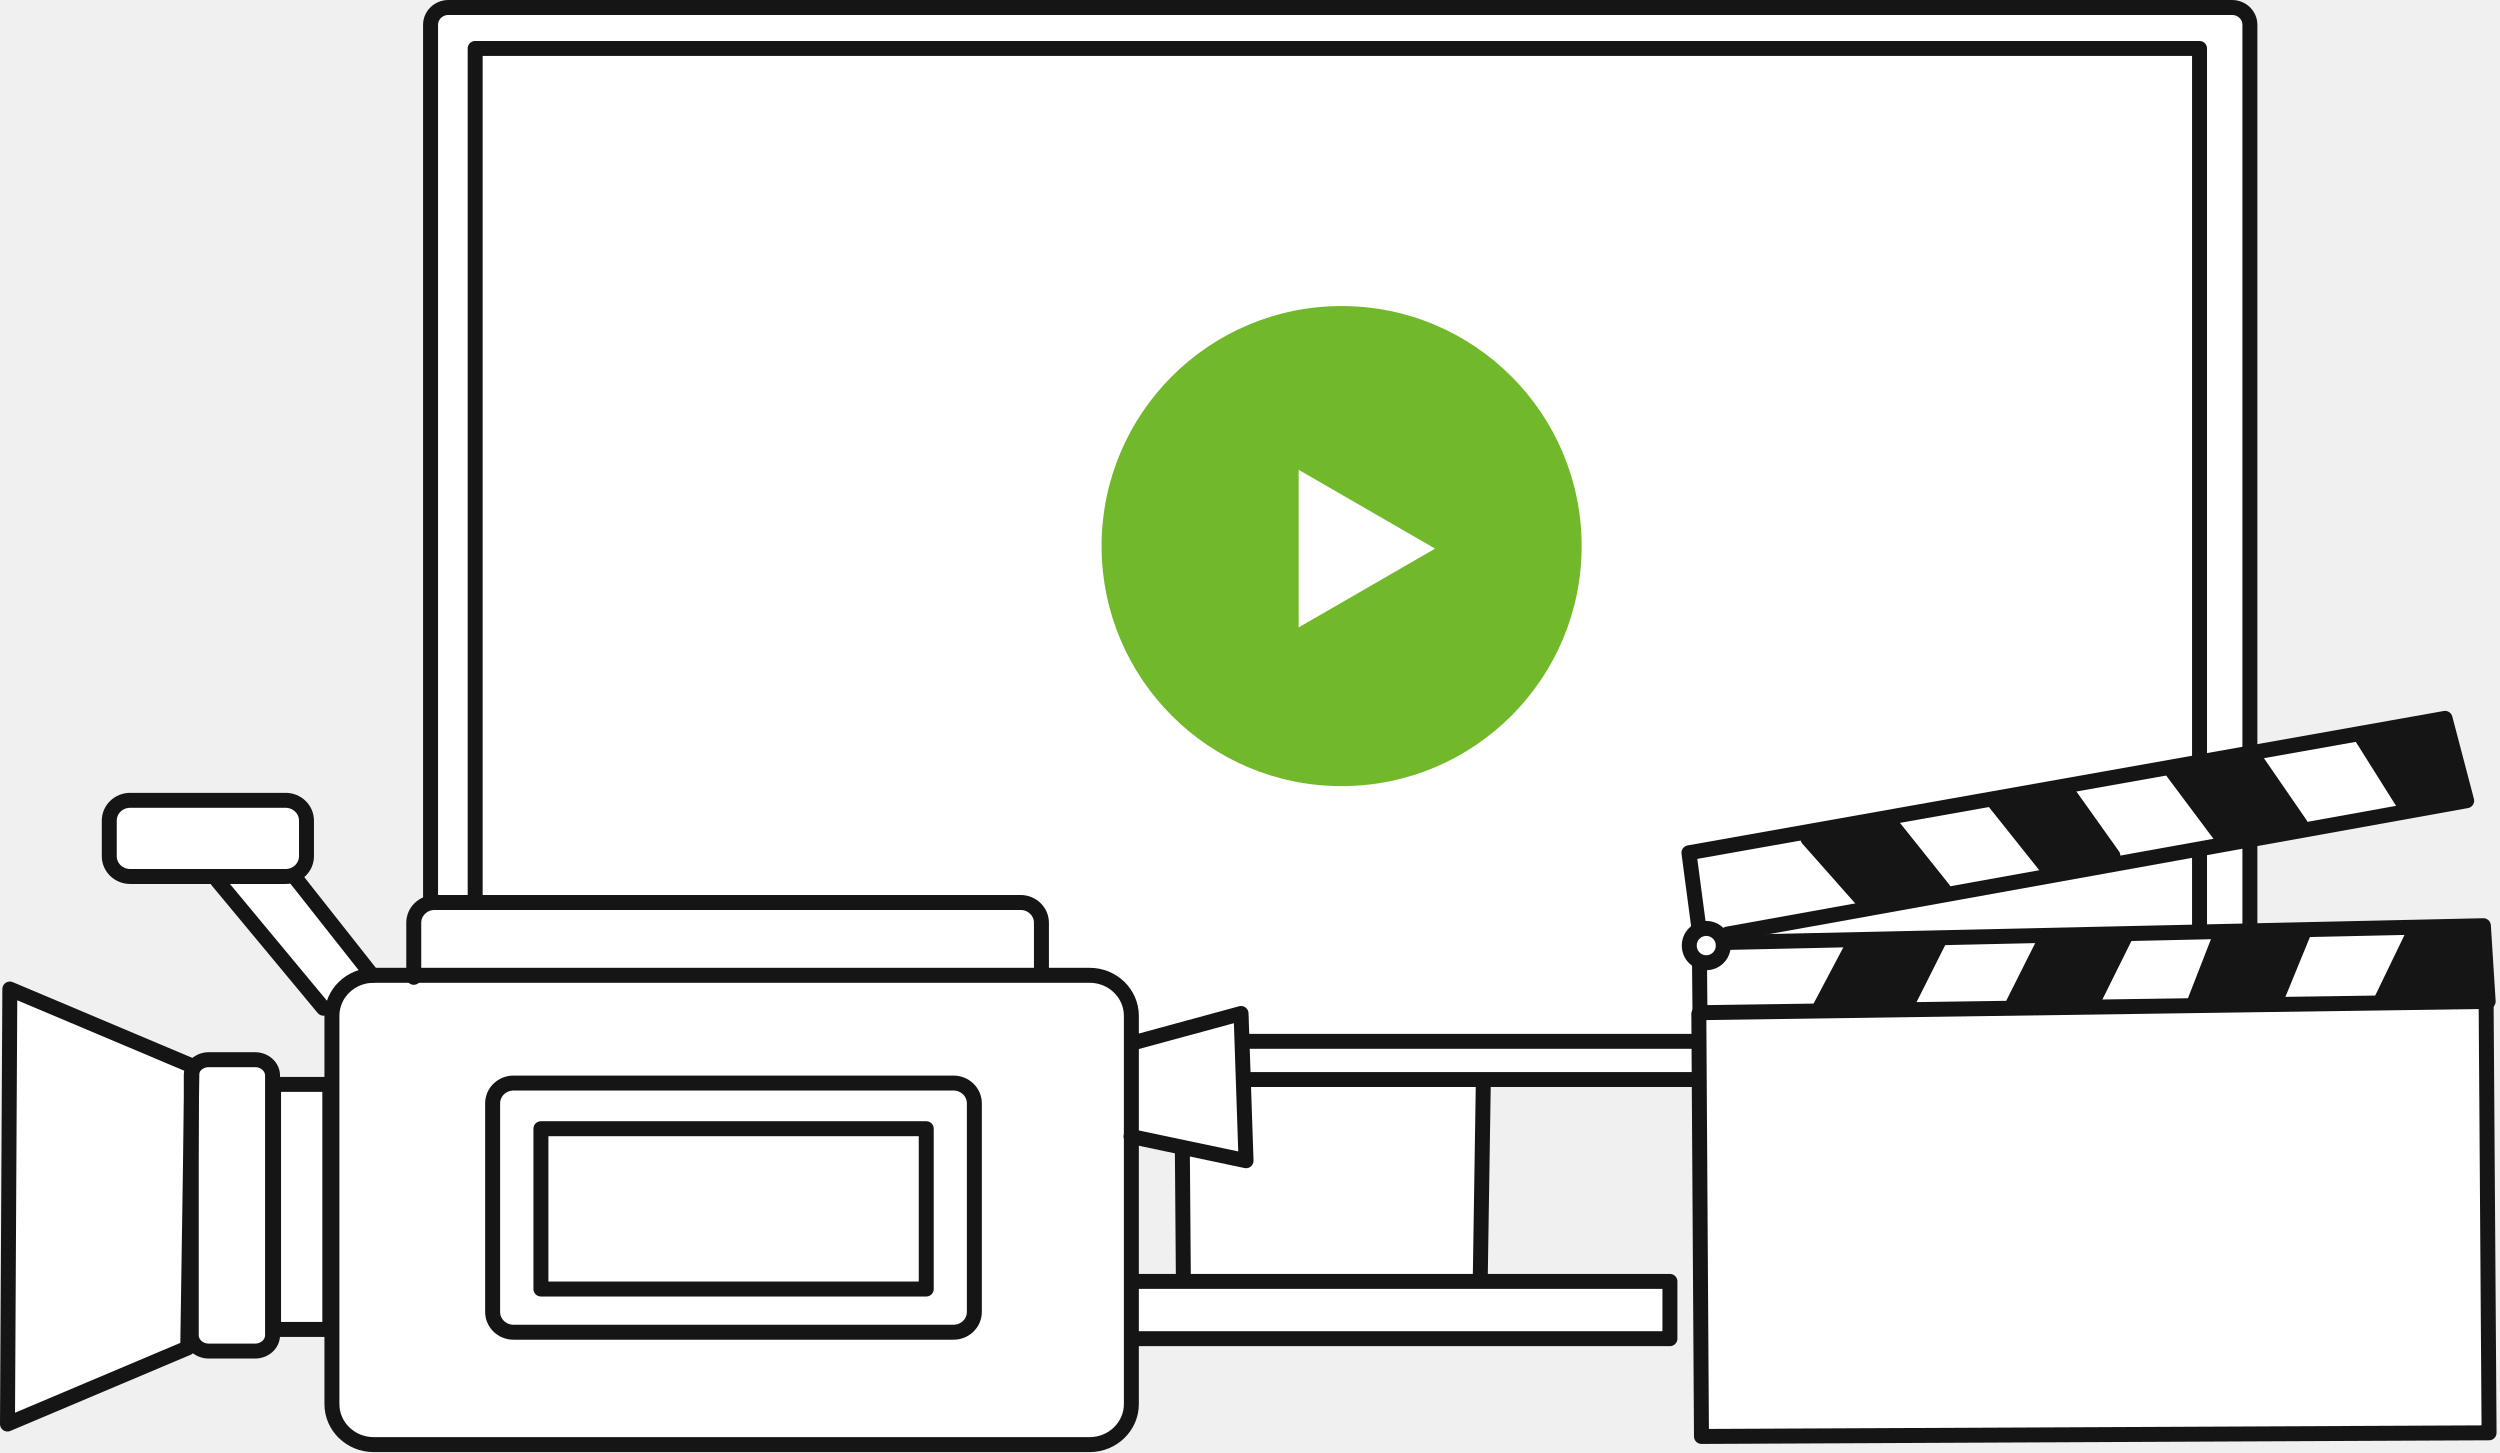
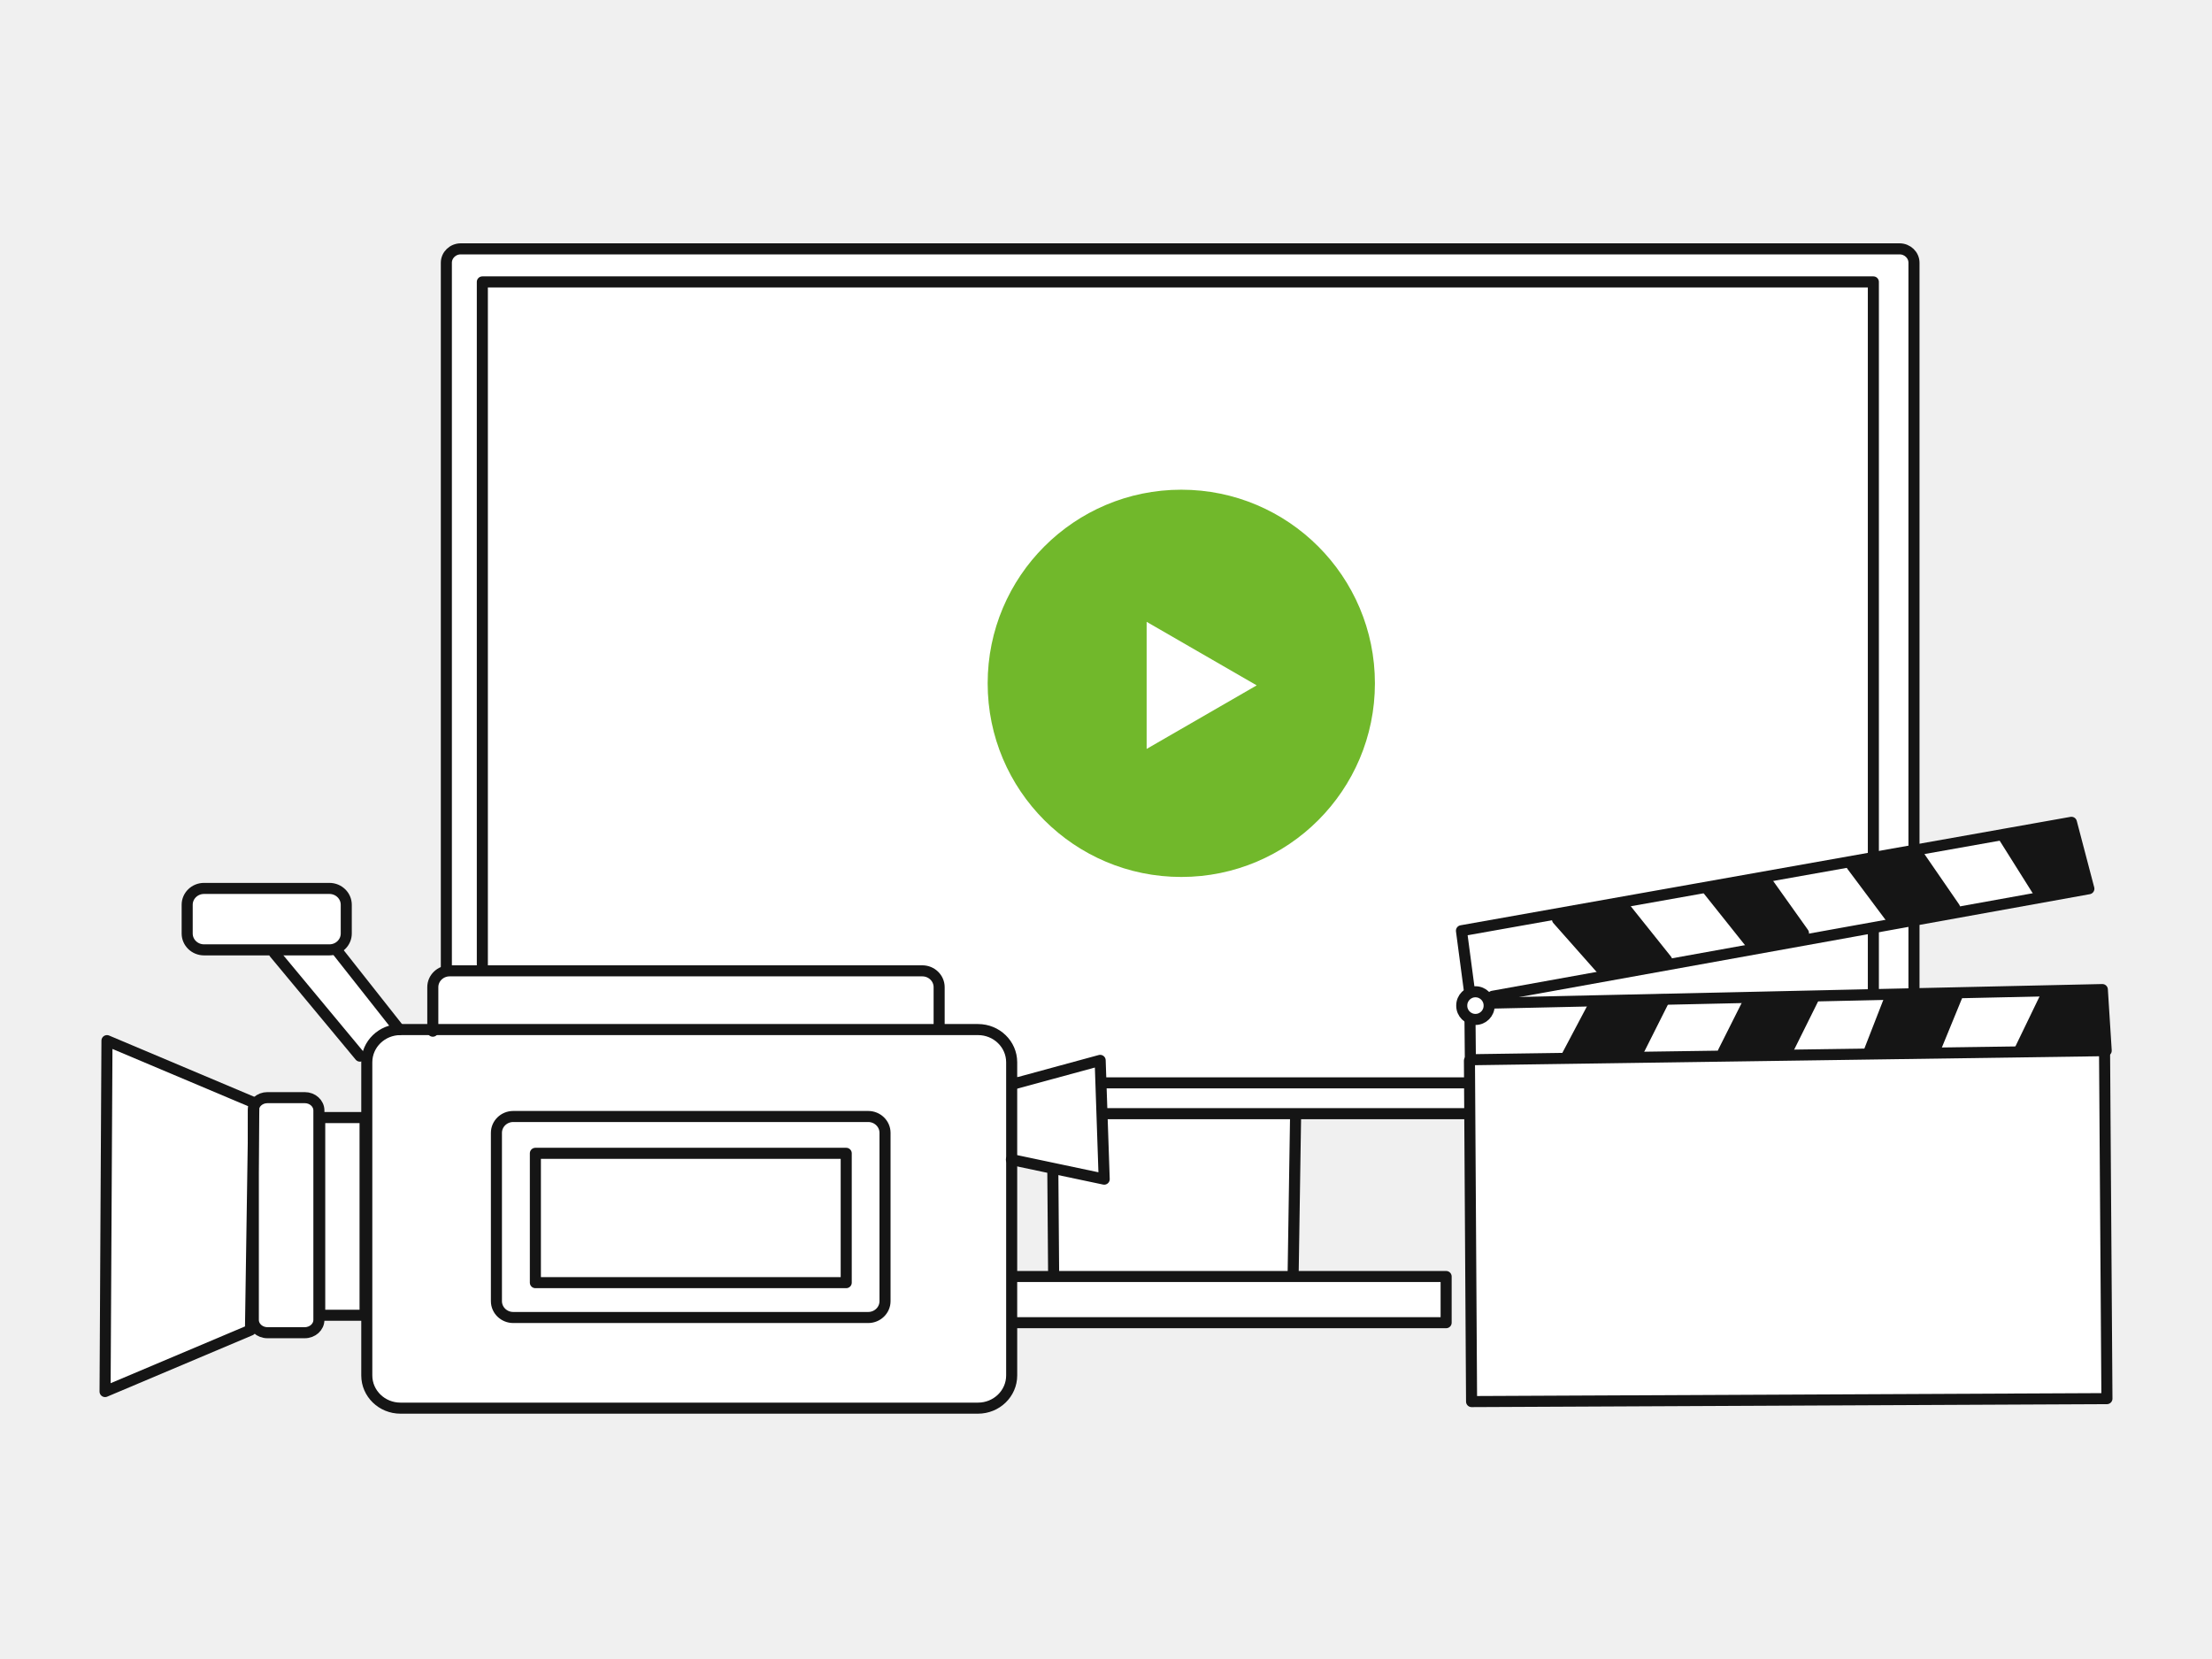
- <svg xmlns="http://www.w3.org/2000/svg" width="334" height="194" viewBox="0 0 334 194" fill="none">
-   <path d="M134 179H223V171H198L198.5 144H299L300.5 142.5V2.5L299 1H59L57.5 3V142L59 144H158V171.5H134V179Z" fill="white" />
-   <path d="M133.529 171.197H223.102V178.845H133.529V171.197Z" stroke="#151515" stroke-width="2" stroke-linecap="round" stroke-linejoin="round" />
-   <path d="M157.894 144.687L158.092 170.276" stroke="#151515" stroke-width="2" stroke-linecap="round" stroke-linejoin="round" />
-   <path d="M198.162 145.083L197.765 170.673" stroke="#151515" stroke-width="2" stroke-linecap="round" stroke-linejoin="round" />
-   <path d="M59.916 1H298.193C299.515 1 300.586 2.031 300.586 3.303V141.923C300.586 143.196 299.515 144.227 298.193 144.227H59.916C58.594 144.227 57.523 143.196 57.523 141.923V3.303C57.523 2.031 58.594 1 59.916 1Z" stroke="#151515" stroke-width="2" stroke-linecap="round" stroke-linejoin="round" />
-   <path d="M63.482 6.475H293.858V139.122H63.482V6.475Z" stroke="#151515" stroke-width="2" stroke-linecap="round" stroke-linejoin="round" />
-   <circle cx="179.24" cy="72.957" r="32.068" fill="#71B82B" />
-   <path d="M191.729 73.295L173.501 83.819L173.501 62.771L191.729 73.295Z" fill="white" />
-   <path d="M227 123.5L225.5 114L326.5 95.5L329.5 107L231.5 125.5L332 123.5L332.5 191L228 191.5L227 128.5L226.5 128L225.5 125.5L227 123.5Z" fill="white" />
-   <path d="M241.549 112.062L248.945 120.414L259.621 118.777L252.56 109.943L241.549 112.062Z" fill="#151515" stroke="#151515" stroke-width="2" stroke-linecap="round" stroke-linejoin="round" />
-   <path d="M230.81 124.784L329.548 106.975L326.66 95.974L225.641 113.931L226.986 124.092" stroke="#151515" stroke-width="2" stroke-linecap="round" stroke-linejoin="round" />
-   <path d="M290.297 103.143L296.958 112.051L307.307 110.094L301.131 101.127L290.297 103.143Z" fill="#151515" stroke="#151515" stroke-width="2" stroke-linecap="round" stroke-linejoin="round" />
-   <path d="M273.43 125.184L269 134L279.708 133.644L284 125L273.43 125.184Z" fill="#151515" stroke="#151515" stroke-width="2" stroke-linecap="round" stroke-linejoin="round" />
-   <path d="M227.957 124.039C229.21 124.039 230.225 125.055 230.225 126.307V126.354C230.225 127.607 229.21 128.622 227.957 128.622C226.704 128.622 225.689 127.607 225.689 126.354V126.307C225.689 125.055 226.704 124.039 227.957 124.039Z" stroke="#151515" stroke-width="2" stroke-linecap="round" stroke-linejoin="round" />
-   <path d="M226.963 135.447L227.316 191.91L332.54 191.423L332.142 133.256" stroke="#151515" stroke-width="2" stroke-linecap="round" stroke-linejoin="round" />
-   <path d="M247.849 125.716L243.137 134.627L254.651 134.443L259.21 125.369L247.849 125.716Z" fill="#151515" stroke="#151515" stroke-width="2" stroke-linecap="round" stroke-linejoin="round" />
-   <path d="M322.624 124.345L318.101 133.708L332.045 133.312L331.623 123.931L322.624 124.345Z" fill="#151515" stroke="#151515" stroke-width="2" stroke-linecap="round" stroke-linejoin="round" />
-   <path d="M266.511 107.216L273.442 115.908L282.28 114.315L275.97 105.45L266.511 107.216Z" fill="#151515" stroke="#151515" stroke-width="2" stroke-linecap="round" stroke-linejoin="round" />
-   <path d="M315.393 98.278L321.497 107.987L329.17 106.51L326.432 96.604L315.393 98.278Z" fill="#151515" stroke="#151515" stroke-width="2" stroke-linecap="round" stroke-linejoin="round" />
-   <path d="M296.813 124.557L293.119 134.042H303.897L307.816 124.484L296.813 124.557Z" fill="#151515" stroke="#151515" stroke-width="2" stroke-linecap="round" stroke-linejoin="round" />
-   <path d="M230.343 125.921L331.78 123.674L332.42 133.788L227.115 135.296L227.056 128.772" stroke="#151515" stroke-width="2" stroke-linecap="round" stroke-linejoin="round" />
-   <path d="M39 117L49 129.5V130H56L55.5 124.5L56 122L57.5 120.5H59.5H134H137.5L139 123L139.5 130.5H147L149.5 132.5L151 135L151.5 139.5L166 135.5L166.5 155L151.5 151.5V189L149 192L145 193L49 193.5L45 190.5L44.5 187.5V177.5H38L35 180.5H27.5L26 179.5L1.5 190V132.5L26 143L27.5 141.5H33L36 143L37 145H44.5V135L29 117H16.5L15 115.5V108.5L16.5 107H39L41 108.5V114.5L39 117Z" fill="white" />
-   <path d="M123.746 150.794H72.266V172.213H123.746V150.794Z" stroke="#151515" stroke-width="2" stroke-linecap="round" stroke-linejoin="round" />
-   <path d="M127.383 144.696H68.604C67.064 144.696 65.815 145.908 65.815 147.404V175.278C65.815 176.774 67.064 177.986 68.604 177.986H127.383C128.924 177.986 130.173 176.774 130.173 175.278V147.404C130.173 145.908 128.924 144.696 127.383 144.696Z" stroke="#151515" stroke-width="2" stroke-linecap="round" stroke-linejoin="round" />
-   <path d="M34.073 141.574H27.892C26.6 141.574 25.553 142.524 25.553 143.697V178.381C25.553 179.554 26.6 180.504 27.892 180.504H34.073C35.365 180.504 36.413 179.554 36.413 178.381V143.697C36.413 142.524 35.365 141.574 34.073 141.574Z" stroke="#151515" stroke-width="2" stroke-linecap="round" stroke-linejoin="round" />
-   <path d="M39.529 117.374L49.728 130.299" stroke="#151515" stroke-width="2" stroke-linecap="round" stroke-linejoin="round" />
-   <path d="M44.062 144.874H36.548V177.613H44.062V144.874Z" stroke="#151515" stroke-width="2" stroke-linecap="round" stroke-linejoin="round" />
-   <path d="M139.136 129.918V123.28C139.136 121.785 137.886 120.572 136.346 120.572H58.068C56.527 120.572 55.278 121.785 55.278 123.28V130.57" stroke="#151515" stroke-width="2" stroke-linecap="round" stroke-linejoin="round" />
-   <path d="M29.047 117.649L43.212 134.699" stroke="#151515" stroke-width="2" stroke-linecap="round" stroke-linejoin="round" />
-   <path d="M38.156 106.923H17.388C15.847 106.923 14.599 108.136 14.599 109.631V114.391C14.599 115.886 15.847 117.099 17.388 117.099H38.156C39.696 117.099 40.946 115.886 40.946 114.391V109.631C40.946 108.136 39.696 106.923 38.156 106.923Z" stroke="#151515" stroke-width="2" stroke-linecap="round" stroke-linejoin="round" />
-   <path d="M145.571 130.299H49.925C46.843 130.299 44.345 132.724 44.345 135.715V187.584C44.345 190.575 46.843 193 49.925 193H145.571C148.652 193 151.15 190.575 151.15 187.584V135.715C151.15 132.724 148.652 130.299 145.571 130.299Z" stroke="#151515" stroke-width="2" stroke-linecap="round" stroke-linejoin="round" />
-   <path d="M151.372 139.328L165.803 135.401L166.472 155.072L151.106 151.829" stroke="#151515" stroke-width="2" stroke-linecap="round" stroke-linejoin="round" />
-   <path d="M25.647 142.399L1.314 132.134L1 190.25L25.081 180.075L25.647 142.399Z" stroke="#151515" stroke-width="2" stroke-linecap="round" stroke-linejoin="round" />
+ <svg xmlns="http://www.w3.org/2000/svg" width="400" height="300" viewBox="0 0 400 300" fill="none">
+   <path d="M164.219 239.353H261.396V230.618H234.099L234.645 201.138H344.378L346.016 199.5V46.638L344.378 45H82.329L80.691 47.184V198.954L82.329 201.138H190.424V231.164H164.219V239.353Z" fill="white" />
+   <path d="M163.704 230.834H261.506V239.184H163.704V230.834Z" stroke="#151515" stroke-width="2" stroke-linecap="round" stroke-linejoin="round" />
+   <path d="M190.308 201.887L190.525 229.828" stroke="#151515" stroke-width="2" stroke-linecap="round" stroke-linejoin="round" />
+   <path d="M234.276 202.321L233.843 230.261" stroke="#151515" stroke-width="2" stroke-linecap="round" stroke-linejoin="round" />
+   <path d="M83.328 45H343.496C344.94 45 346.109 46.126 346.109 47.515V198.87C346.109 200.259 344.94 201.385 343.496 201.385H83.328C81.885 201.385 80.715 200.259 80.715 198.87V47.515C80.715 46.126 81.885 45 83.328 45Z" stroke="#151515" stroke-width="2" stroke-linecap="round" stroke-linejoin="round" />
+   <path d="M87.223 50.978H338.763V195.812H87.223V50.978Z" stroke="#151515" stroke-width="2" stroke-linecap="round" stroke-linejoin="round" />
+   <circle cx="213.615" cy="123.568" r="35.014" fill="#71B82B" />
+   <path d="M227.252 123.937L207.349 135.428L207.349 112.446L227.252 123.937Z" fill="white" />
+   <path d="M265.763 178.754L264.125 168.382L374.404 148.182L377.68 160.738L270.677 180.938L380.41 178.754L380.956 252.456L266.855 253.002L265.763 184.214L265.217 183.668L264.125 180.938L265.763 178.754Z" fill="white" />
+   <path d="M281.649 166.266L289.725 175.385L301.381 173.597L293.672 163.952L281.649 166.266Z" fill="#151515" stroke="#151515" stroke-width="2" stroke-linecap="round" stroke-linejoin="round" />
+   <path d="M269.924 180.156L377.733 160.712L374.579 148.7L264.279 168.306L265.748 179.401" stroke="#151515" stroke-width="2" stroke-linecap="round" stroke-linejoin="round" />
+   <path d="M334.876 156.527L342.148 166.254L353.449 164.117L346.705 154.326L334.876 156.527Z" fill="#151515" stroke="#151515" stroke-width="2" stroke-linecap="round" stroke-linejoin="round" />
+   <path d="M316.459 180.593L311.622 190.219L323.314 189.83L328 180.392L316.459 180.593Z" fill="#151515" stroke="#151515" stroke-width="2" stroke-linecap="round" stroke-linejoin="round" />
+   <path d="M266.808 179.343C268.176 179.343 269.284 180.452 269.284 181.82V181.871C269.284 183.238 268.176 184.347 266.808 184.347C265.44 184.347 264.331 183.238 264.331 181.871V181.82C264.331 180.452 265.44 179.343 266.808 179.343Z" stroke="#151515" stroke-width="2" stroke-linecap="round" stroke-linejoin="round" />
+   <path d="M265.723 191.799L266.108 253.45L381 252.917L380.565 189.406" stroke="#151515" stroke-width="2" stroke-linecap="round" stroke-linejoin="round" />
+   <path d="M288.527 181.174L283.382 190.903L295.954 190.703L300.932 180.795L288.527 181.174Z" fill="#151515" stroke="#151515" stroke-width="2" stroke-linecap="round" stroke-linejoin="round" />
+   <path d="M370.173 179.677L365.233 189.9L380.459 189.467L379.999 179.225L370.173 179.677Z" fill="#151515" stroke="#151515" stroke-width="2" stroke-linecap="round" stroke-linejoin="round" />
+   <path d="M308.904 160.974L316.472 170.465L326.122 168.725L319.232 159.046L308.904 160.974Z" fill="#151515" stroke="#151515" stroke-width="2" stroke-linecap="round" stroke-linejoin="round" />
+   <path d="M362.276 151.216L368.941 161.816L377.32 160.203L374.33 149.388L362.276 151.216Z" fill="#151515" stroke="#151515" stroke-width="2" stroke-linecap="round" stroke-linejoin="round" />
+   <path d="M341.99 179.908L337.957 190.265H349.725L354.004 179.829L341.99 179.908Z" fill="#151515" stroke="#151515" stroke-width="2" stroke-linecap="round" stroke-linejoin="round" />
+   <path d="M269.413 181.398L380.17 178.945L380.868 189.988L265.888 191.634L265.824 184.51" stroke="#151515" stroke-width="2" stroke-linecap="round" stroke-linejoin="round" />
+   <path d="M60.491 171.657L71.41 185.306V185.852H79.053L78.507 179.846L79.053 177.117L80.691 175.479H82.875H164.219H168.041L169.678 178.208L170.224 186.397H178.413L181.143 188.581L182.781 191.311L183.327 196.224L199.159 191.857L199.705 213.148L183.327 209.327V250.272L180.597 253.548L176.23 254.639L71.41 255.185L67.043 251.91L66.496 248.634V237.715H59.399L56.124 240.991H47.935L46.297 239.899L19.546 251.364V188.581L46.297 200.046L47.935 198.408H53.94L57.216 200.046L58.307 202.23H66.496V191.311L49.572 171.657H35.924L34.286 170.019V162.376L35.924 160.738H60.491L62.675 162.376V168.928L60.491 171.657Z" fill="white" />
+   <path d="M153.023 208.556H96.813V231.942H153.023V208.556Z" stroke="#151515" stroke-width="2" stroke-linecap="round" stroke-linejoin="round" />
+   <path d="M156.994 201.897H92.815C91.133 201.897 89.769 203.221 89.769 204.854V235.29C89.769 236.922 91.133 238.246 92.815 238.246H156.994C158.676 238.246 160.04 236.922 160.04 235.29V204.854C160.04 203.221 158.676 201.897 156.994 201.897Z" stroke="#151515" stroke-width="2" stroke-linecap="round" stroke-linejoin="round" />
+   <path d="M55.112 198.489H48.363C46.952 198.489 45.809 199.527 45.809 200.807V238.677C45.809 239.958 46.952 240.995 48.363 240.995H55.112C56.523 240.995 57.666 239.958 57.666 238.677V200.807C57.666 199.527 56.523 198.489 55.112 198.489Z" stroke="#151515" stroke-width="2" stroke-linecap="round" stroke-linejoin="round" />
+   <path d="M61.069 172.065L72.204 186.178" stroke="#151515" stroke-width="2" stroke-linecap="round" stroke-linejoin="round" />
+   <path d="M66.018 202.092H57.815V237.839H66.018V202.092Z" stroke="#151515" stroke-width="2" stroke-linecap="round" stroke-linejoin="round" />
+   <path d="M169.826 185.762V178.514C169.826 176.881 168.463 175.558 166.78 175.558H81.311C79.629 175.558 78.265 176.881 78.265 178.514V186.473" stroke="#151515" stroke-width="2" stroke-linecap="round" stroke-linejoin="round" />
+   <path d="M49.623 172.365L65.09 190.982" stroke="#151515" stroke-width="2" stroke-linecap="round" stroke-linejoin="round" />
+   <path d="M59.569 160.655H36.894C35.211 160.655 33.848 161.979 33.848 163.612V168.808C33.848 170.441 35.211 171.765 36.894 171.765H59.569C61.252 171.765 62.615 170.441 62.615 168.808V163.612C62.615 161.979 61.252 160.655 59.569 160.655Z" stroke="#151515" stroke-width="2" stroke-linecap="round" stroke-linejoin="round" />
+   <path d="M176.852 186.178H72.419C69.055 186.178 66.327 188.825 66.327 192.091V248.726C66.327 251.992 69.055 254.639 72.419 254.639H176.852C180.217 254.639 182.944 251.992 182.944 248.726V192.091C182.944 188.825 180.217 186.178 176.852 186.178Z" stroke="#151515" stroke-width="2" stroke-linecap="round" stroke-linejoin="round" />
+   <path d="M183.187 196.036L198.944 191.748L199.674 213.227L182.897 209.687" stroke="#151515" stroke-width="2" stroke-linecap="round" stroke-linejoin="round" />
+   <path d="M45.912 199.39L19.343 188.181L19 251.637L45.293 240.527L45.912 199.39Z" stroke="#151515" stroke-width="2" stroke-linecap="round" stroke-linejoin="round" />
</svg>
